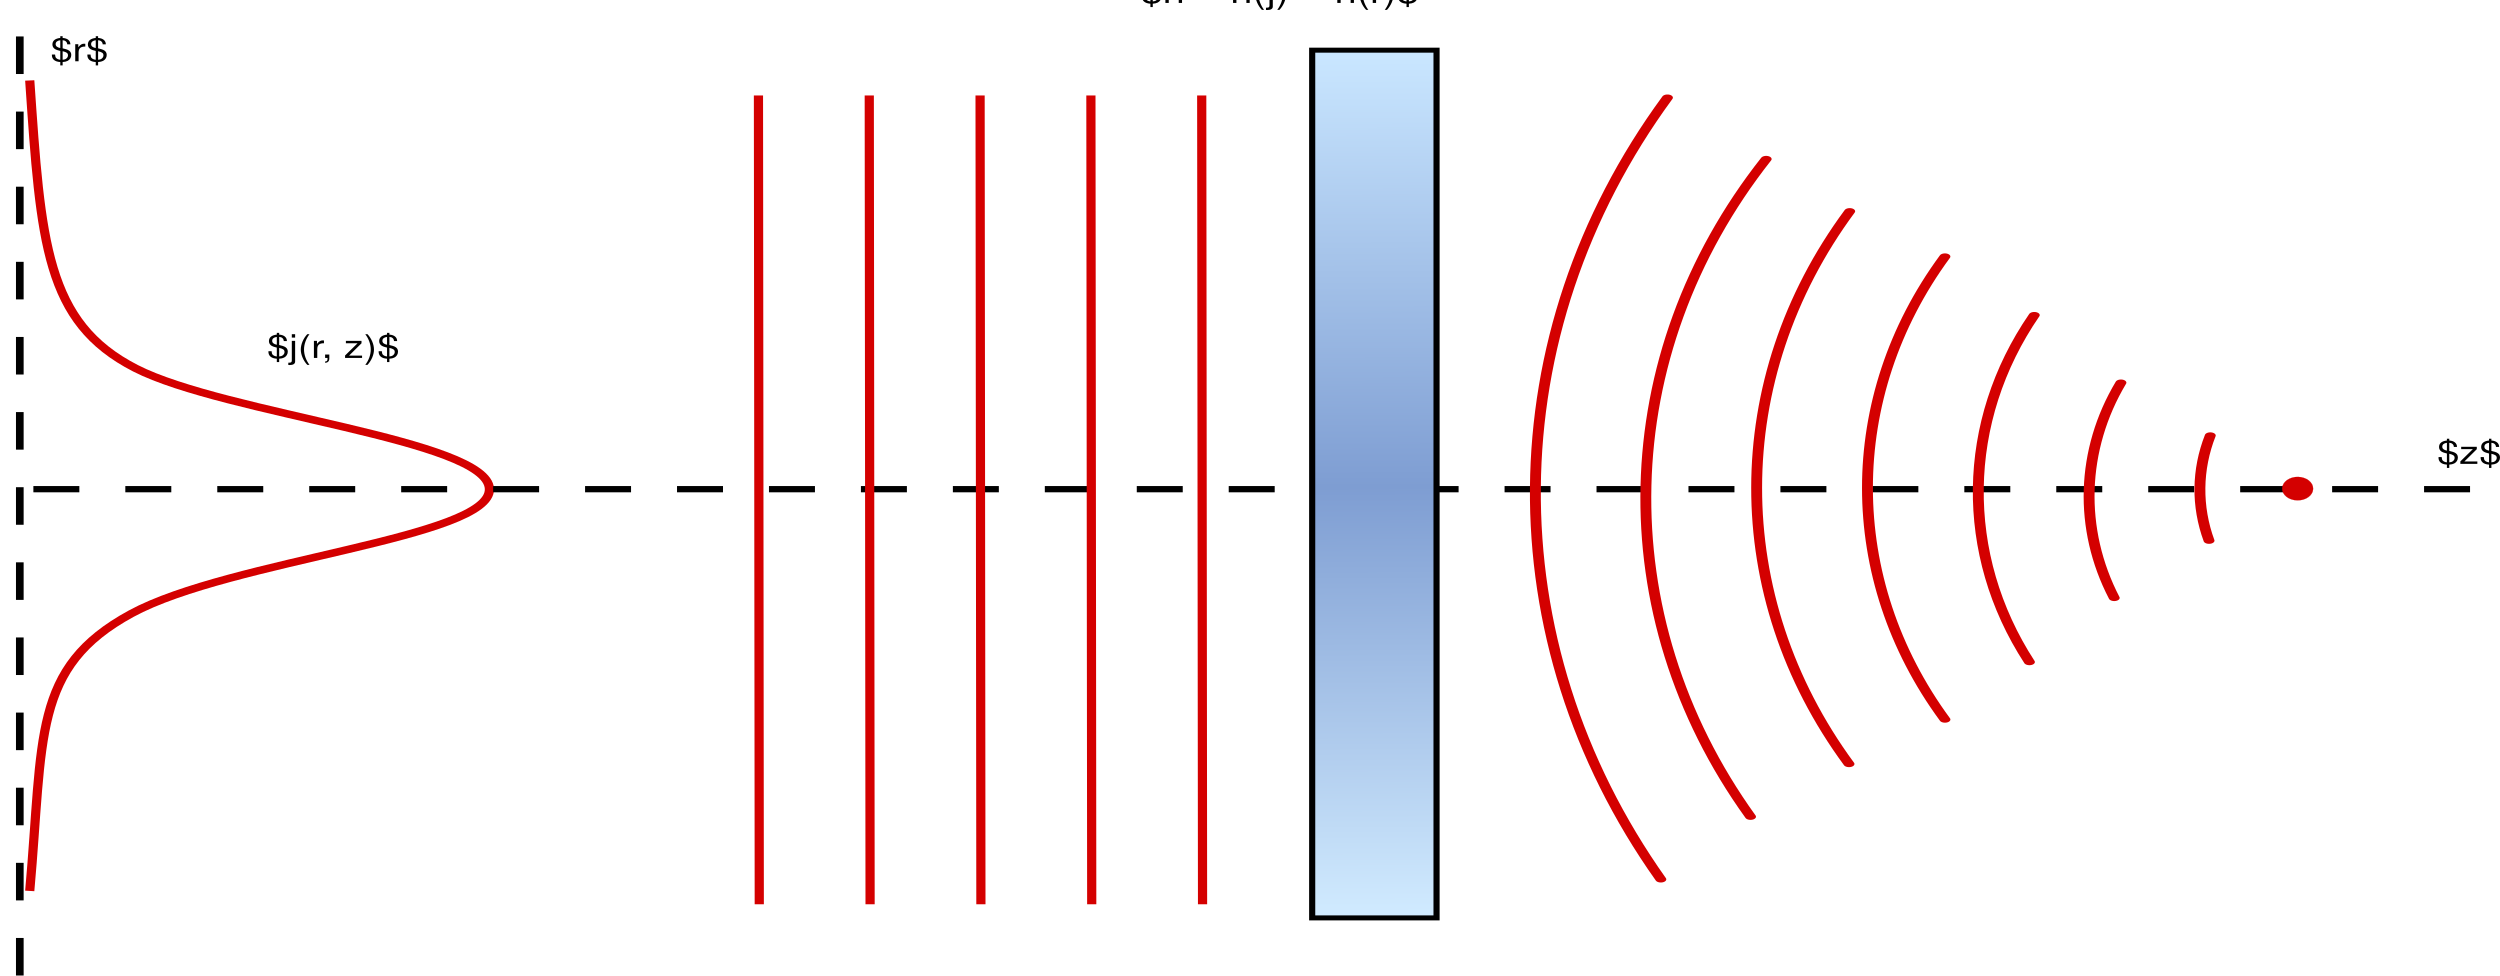
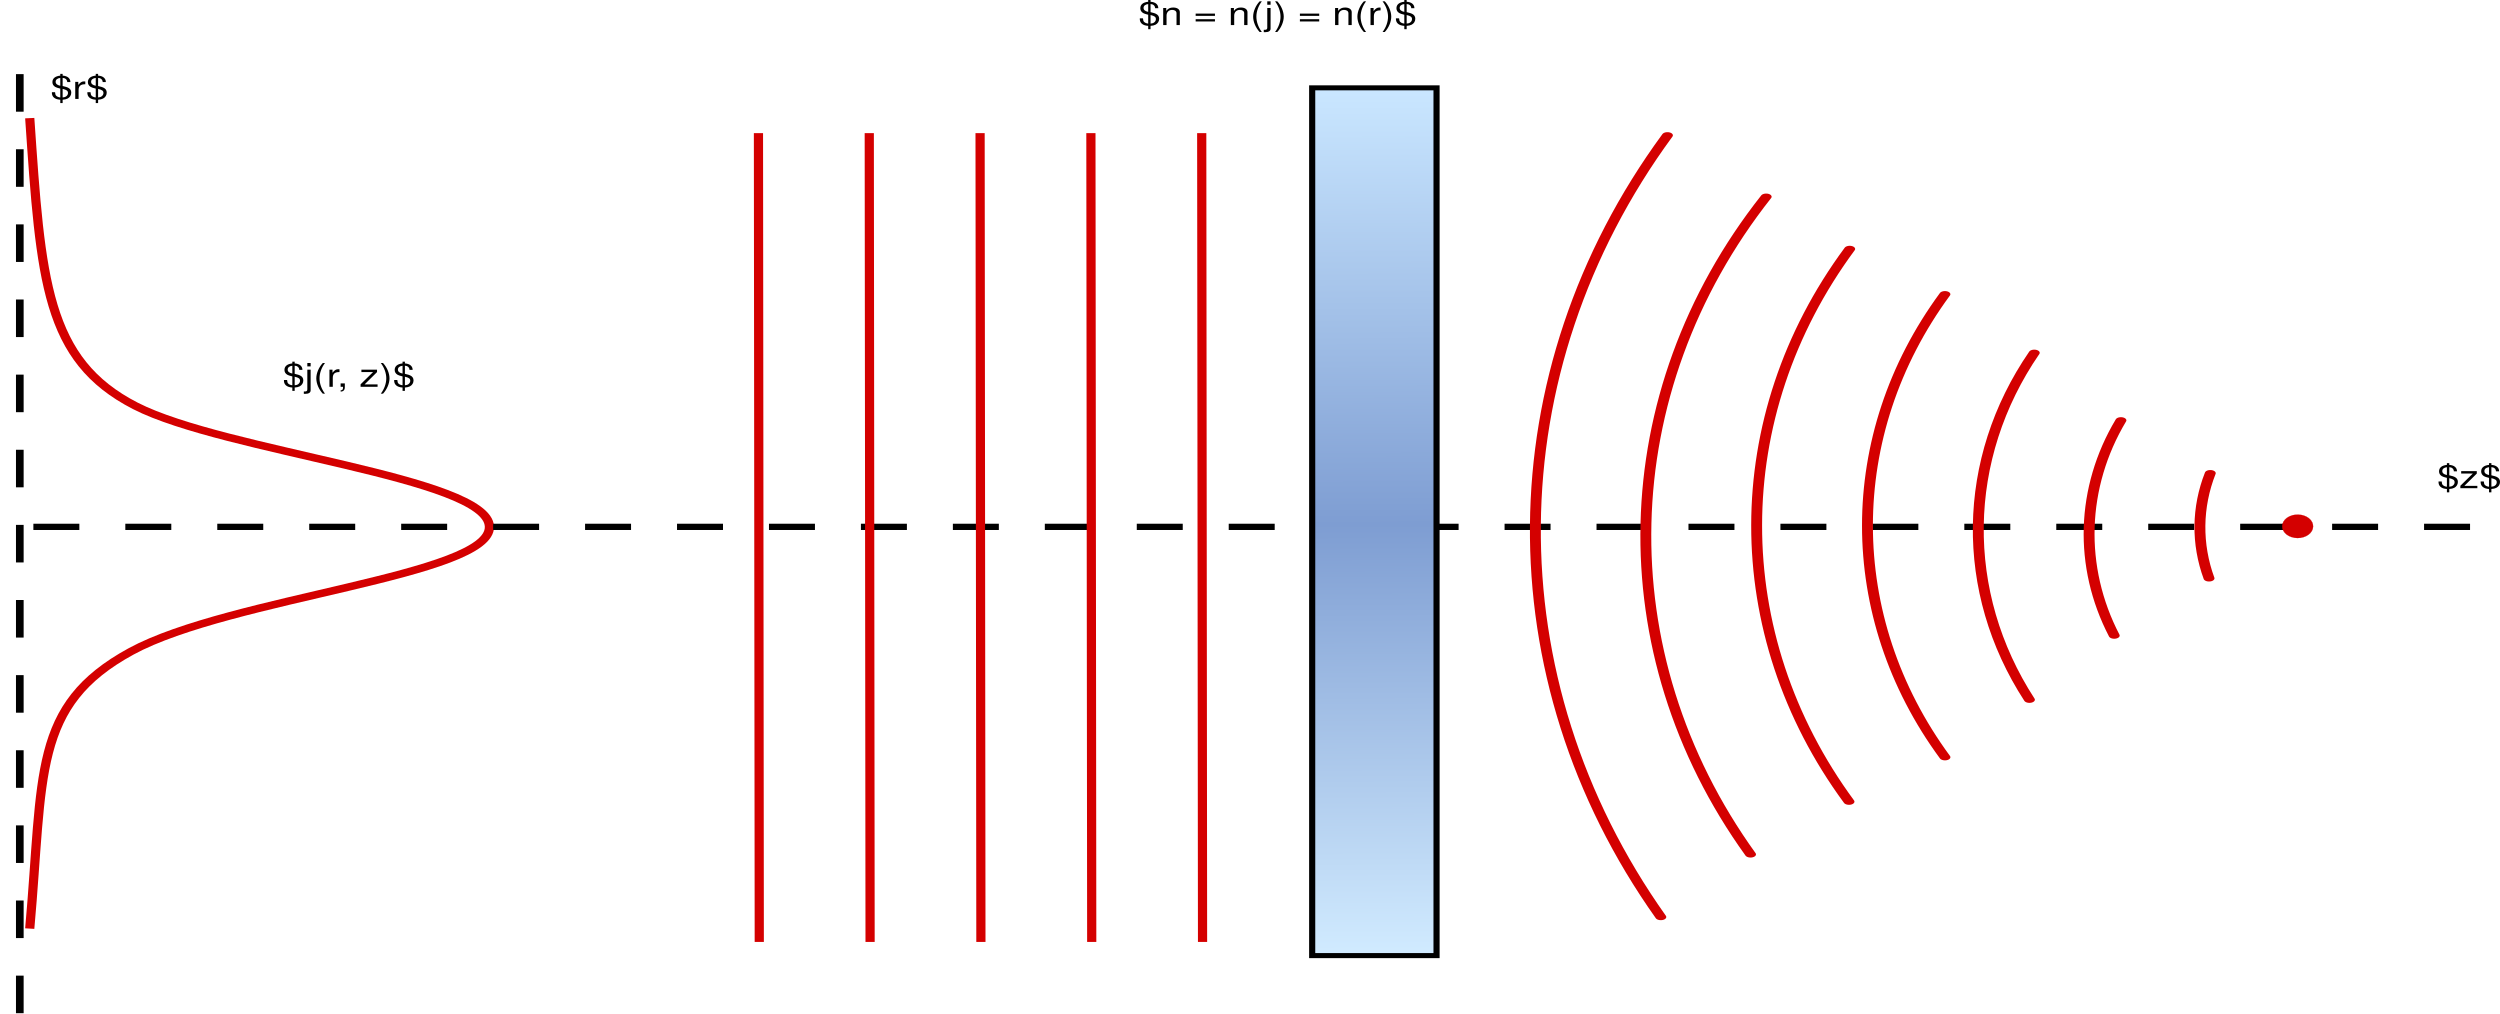
- <svg xmlns="http://www.w3.org/2000/svg" xmlns:xlink="http://www.w3.org/1999/xlink" width="2255.956" height="880.294" viewBox="0 0 2255.956 880.294" id="svg3378" version="1.1">
+ <svg xmlns="http://www.w3.org/2000/svg" xmlns:xlink="http://www.w3.org/1999/xlink" width="2255.956" height="914.294" viewBox="0 0 2255.956 914.294" id="svg3378" version="1.1">
  <defs id="defs3380">
    <linearGradient id="linearGradient3897">
      <stop style="stop-color:#c9e6ff;stop-opacity:1;" offset="0" id="stop3899" />
      <stop id="stop3905" offset="0.5" style="stop-color:#7e9dd2;stop-opacity:1;" />
      <stop style="stop-color:#d1ebff;stop-opacity:1;" offset="1" id="stop3901" />
    </linearGradient>
    <marker orient="auto" refY="0" refX="0" id="StopM" style="overflow:visible">
      <path id="path4012" d="M 0,5.65 V -5.65" style="fill:none;stroke:#000000;stroke-width:1pt" transform="scale(0.4)" />
    </marker>
    <marker orient="auto" refY="0" refX="0" id="StopS" style="overflow:visible">
      <path id="path4015" d="M 0,5.65 V -5.65" style="fill:none;stroke:#000000;stroke-width:1pt" transform="scale(0.2)" />
    </marker>
    <marker orient="auto" refY="0" refX="0" id="StopM-9" style="overflow:visible">
      <path id="path4012-9" d="M 0,5.65 V -5.65" style="fill:none;stroke:#000000;stroke-width:1pt" transform="scale(0.4)" />
    </marker>
    <marker orient="auto" refY="0" refX="0" id="marker4852" style="overflow:visible">
      <path id="path4854" d="M 0,5.65 V -5.65" style="fill:none;stroke:#000000;stroke-width:1pt" transform="scale(0.4)" />
    </marker>
    <linearGradient xlink:href="#linearGradient3897" id="linearGradient3903" x1="485.177" y1="341.318" x2="490.177" y2="1293.651" gradientUnits="userSpaceOnUse" />
  </defs>
-   <g id="layer1" transform="translate(751.0048,-279.8383)">
+   <g id="layer1" transform="translate(751.0048,-245.8383)">
    <g id="g85" transform="matrix(1,0,0,0.8170291,0,51.20227)" style="stroke-width:1.106">
      <path id="path3002" d="m -724.168,368.695 c 10.047,179.067 14.306,267.01 95.379,317.843 81.073,50.832 317.754,78.963 319.419,133.222 1.665,54.259 -233.868,78.258 -323.344,137.923 -89.475,59.665 -78.932,135.829 -91.455,306.152" style="fill:none;stroke:#d40000;stroke-width:8.297;stroke-linecap:butt;stroke-linejoin:miter;stroke-miterlimit:4;stroke-dasharray:none;stroke-opacity:1" />
      <path id="path3803" d="M 1477.921,820.12 H -751.005" style="fill:none;stroke:#000000;stroke-width:6.915;stroke-linecap:butt;stroke-linejoin:miter;stroke-miterlimit:4;stroke-dasharray:41.487, 41.487;stroke-dashoffset:0;stroke-opacity:1" />
      <path id="path3807" d="m -66.591,385.284 0.736,893.267" style="fill:none;stroke:#d40000;stroke-width:8.297;stroke-linecap:butt;stroke-linejoin:miter;stroke-miterlimit:4;stroke-dasharray:none;stroke-opacity:1" />
      <path id="path3807-9" d="m 33.409,385.284 0.736,893.267" style="fill:none;stroke:#d40000;stroke-width:8.297;stroke-linecap:butt;stroke-linejoin:miter;stroke-miterlimit:4;stroke-dasharray:none;stroke-opacity:1" />
      <path id="path3807-9-2" d="m 133.409,385.284 0.736,893.267" style="fill:none;stroke:#d40000;stroke-width:8.297;stroke-linecap:butt;stroke-linejoin:miter;stroke-miterlimit:4;stroke-dasharray:none;stroke-opacity:1" />
      <path id="path3807-9-2-0" d="m 233.409,385.284 0.74,893.267" style="fill:none;stroke:#d40000;stroke-width:8.297;stroke-linecap:butt;stroke-linejoin:miter;stroke-miterlimit:4;stroke-dasharray:none;stroke-opacity:1" />
      <path id="path3807-9-2-0-4" d="m 333.409,385.284 0.74,893.267" style="fill:none;stroke:#d40000;stroke-width:8.297;stroke-linecap:butt;stroke-linejoin:miter;stroke-miterlimit:4;stroke-dasharray:none;stroke-opacity:1" />
      <rect y="335.253" x="433.085" height="958.399" width="112.218" id="rect3895" style="fill:url(#linearGradient3903);fill-opacity:1;stroke:#000000;stroke-width:5.532;stroke-linecap:round;stroke-linejoin:miter;stroke-miterlimit:4;stroke-dasharray:none;stroke-dashoffset:0;stroke-opacity:1" />
      <path transform="matrix(1.154202,0,0,0.8227922,-1290.835,-92.57973)" d="m 1766.19,1632.985 a 630.845,968.148 0 0 1 5.167,-1049.27" id="path3926" style="fill:none;stroke:#d40000;stroke-width:8.514;stroke-linecap:round;stroke-linejoin:miter;stroke-miterlimit:4;stroke-dasharray:none;stroke-dashoffset:0;stroke-opacity:1" />
      <path transform="matrix(0.9418192,0,0,0.6713914,-836.8883,81.87307)" d="m 1768.428,1638.36 a 630.845,968.148 0 0 1 14.985,-1081.847" id="path3926-4" style="fill:none;stroke:#d40000;stroke-width:10.434;stroke-linecap:round;stroke-linejoin:miter;stroke-miterlimit:4;stroke-dasharray:none;stroke-dashoffset:0;stroke-opacity:1" />
      <path transform="matrix(0.8036739,0,0,0.5729122,-506.4483,180.4193)" d="m 1771.802,1646.321 a 630.845,968.148 0 0 1 0.78,-1065.461" id="path3926-4-7" style="fill:none;stroke:#d40000;stroke-width:12.228;stroke-linecap:round;stroke-linejoin:miter;stroke-miterlimit:4;stroke-dasharray:none;stroke-dashoffset:0;stroke-opacity:1" />
      <path transform="matrix(0.6744133,0,0,0.4807666,-190.829,283.0221)" d="m 1771.802,1646.321 a 630.845,968.148 0 0 1 -0.049,-1063.531" id="path3926-4-7-0" style="fill:none;stroke:#d40000;stroke-width:14.572;stroke-linecap:round;stroke-linejoin:miter;stroke-miterlimit:4;stroke-dasharray:none;stroke-dashoffset:0;stroke-opacity:1" />
      <path transform="matrix(0.5412602,0,0,0.3858463,131.2834,393.4379)" d="m 1753.379,1600.595 a 630.845,968.148 0 0 1 8.075,-992.939" id="path3926-4-7-0-3" style="fill:none;stroke:#d40000;stroke-width:18.157;stroke-linecap:round;stroke-linejoin:miter;stroke-miterlimit:4;stroke-dasharray:none;stroke-dashoffset:0;stroke-opacity:1" />
      <path transform="matrix(0.3856688,0,0,0.2749303,490.8261,521.5618)" d="m 1726.907,1522.678 a 630.845,968.148 0 0 1 15.687,-864.579" id="path3926-4-7-0-3-5" style="fill:none;stroke:#d40000;stroke-width:25.481;stroke-linecap:round;stroke-linejoin:miter;stroke-miterlimit:4;stroke-dasharray:none;stroke-dashoffset:0;stroke-opacity:1" />
      <path transform="matrix(0.2611309,0,0,0.1861515,798.568,613.2512)" d="m 1699.632,1416.761 a 630.845,968.148 0 0 1 4.288,-623.858" id="path3926-4-7-0-3-5-2" style="fill:none;stroke:#d40000;stroke-width:37.634;stroke-linecap:round;stroke-linejoin:miter;stroke-miterlimit:4;stroke-dasharray:none;stroke-dashoffset:0;stroke-opacity:1" />
      <path transform="matrix(0.2240062,0,0,0.1127078,787.0033,758.854)" d="m 2337.424,599.968 a 62.175,115.25 0 0 1 19.167,-159.001 62.175,115.25 0 0 1 85.793,35.4 62.175,115.25 0 0 1 -19.028,159.059 62.175,115.25 0 0 1 -85.823,-35.142" id="path4109" style="fill:#d40000;fill-opacity:1;stroke:#d40000;stroke-width:1.106;stroke-opacity:1" />
      <path id="path3803-2" d="M -733.132,1357.272 V 307.869" style="fill:none;stroke:#000000;stroke-width:6.915;stroke-linecap:butt;stroke-linejoin:miter;stroke-miterlimit:4;stroke-dasharray:41.487, 41.487;stroke-dashoffset:0;stroke-opacity:1" />
    </g>
    <text xml:space="preserve" style="font-style:normal;font-variant:normal;font-weight:normal;font-stretch:normal;font-size:10.847px;line-height:0%;font-family:'Nimbus Sans L';-inkscape-font-specification:Sans;letter-spacing:0px;word-spacing:0px;fill:#000000;fill-opacity:1;stroke:none;stroke-width:1" x="-369.856" y="674.479" id="text4113" transform="scale(1.106321,0.9038966)">
      <tspan id="tspan4115" x="-369.856" y="674.479" style="font-size:57.849px;line-height:1.25;stroke-width:1"> </tspan>
    </text>
-     <text xml:space="preserve" style="font-style:normal;font-variant:normal;font-weight:normal;font-stretch:normal;font-size:10.847px;line-height:0%;font-family:'Nimbus Sans L';-inkscape-font-specification:Sans;letter-spacing:0px;word-spacing:0px;fill:#000000;fill-opacity:1;stroke:none;stroke-width:1" x="-461.188" y="666.947" id="text4117" transform="scale(1.106321,0.9038966)">
-       <tspan id="tspan4119" x="-461.188" y="666.947" style="font-size:32.54px;line-height:1.25;stroke-width:1">$j(r, z)$</tspan>
+     <text xml:space="preserve" style="font-style:normal;font-variant:normal;font-weight:normal;font-stretch:normal;font-size:10.847px;line-height:0%;font-family:'Nimbus Sans L';-inkscape-font-specification:Sans;letter-spacing:0px;word-spacing:0px;fill:#000000;fill-opacity:1;stroke:none;stroke-width:1" x="-448.533" y="658.096" id="text4117" transform="scale(1.106321,0.9038966)">
+       <tspan id="tspan4119" x="-448.533" y="658.096" style="font-size:32.54px;line-height:1.25;stroke-width:1">$j(r, z)$</tspan>
    </text>
-     <text xml:space="preserve" style="font-style:normal;font-variant:normal;font-weight:normal;font-stretch:normal;font-size:10.847px;line-height:0%;font-family:'Nimbus Sans L';-inkscape-font-specification:Sans;letter-spacing:0px;word-spacing:0px;fill:#000000;fill-opacity:1;stroke:none;stroke-width:1" x="1308.874" y="772.666" id="text4121" transform="scale(1.106321,0.9038966)">
-       <tspan id="tspan4123" x="1308.874" y="772.666" style="font-size:32.54px;line-height:1.25;stroke-width:1">$z$</tspan>
+     <text xml:space="preserve" style="font-style:normal;font-variant:normal;font-weight:normal;font-stretch:normal;font-size:10.847px;line-height:0%;font-family:'Nimbus Sans L';-inkscape-font-specification:Sans;letter-spacing:0px;word-spacing:0px;fill:#000000;fill-opacity:1;stroke:none;stroke-width:1" x="1308.874" y="759.39" id="text4121" transform="scale(1.106321,0.9038966)">
+       <tspan id="tspan4123" x="1308.874" y="759.39" style="font-size:32.54px;line-height:1.25;stroke-width:1">$z$</tspan>
    </text>
    <text xml:space="preserve" style="font-style:normal;font-variant:normal;font-weight:normal;font-stretch:normal;font-size:10.847px;line-height:0%;font-family:'Nimbus Sans L';-inkscape-font-specification:Sans;letter-spacing:0px;word-spacing:0px;fill:#000000;fill-opacity:1;stroke:none;stroke-width:1" x="-637.802" y="370.768" id="text4121-9" transform="scale(1.106321,0.9038966)">
      <tspan id="tspan4123-3" x="-637.802" y="370.768" style="font-size:32.54px;line-height:1.25;stroke-width:1">$r$</tspan>
    </text>
-     <text xml:space="preserve" style="font-style:normal;font-variant:normal;font-weight:normal;font-stretch:normal;font-size:10.847px;line-height:0%;font-family:'Nimbus Sans L';-inkscape-font-specification:Sans;letter-spacing:0px;word-spacing:0px;fill:#000000;fill-opacity:1;stroke:none;stroke-width:1" x="251.372" y="312.521" id="text4167" transform="scale(1.106321,0.9038966)">
-       <tspan id="tspan4169" x="251.372" y="312.521" style="font-size:32.54px;line-height:1.25;stroke-width:1">$n = n(j) = n(r)$</tspan>
+     <text xml:space="preserve" style="font-style:normal;font-variant:normal;font-weight:normal;font-stretch:normal;font-size:10.847px;line-height:0%;font-family:'Nimbus Sans L';-inkscape-font-specification:Sans;letter-spacing:0px;word-spacing:0px;fill:#000000;fill-opacity:1;stroke:none;stroke-width:1" x="249.564" y="297.032" id="text4167" transform="scale(1.106321,0.9038966)">
+       <tspan id="tspan4169" x="249.564" y="297.032" style="font-size:32.54px;line-height:1.25;stroke-width:1">$n = n(j) = n(r)$</tspan>
    </text>
  </g>
</svg>
